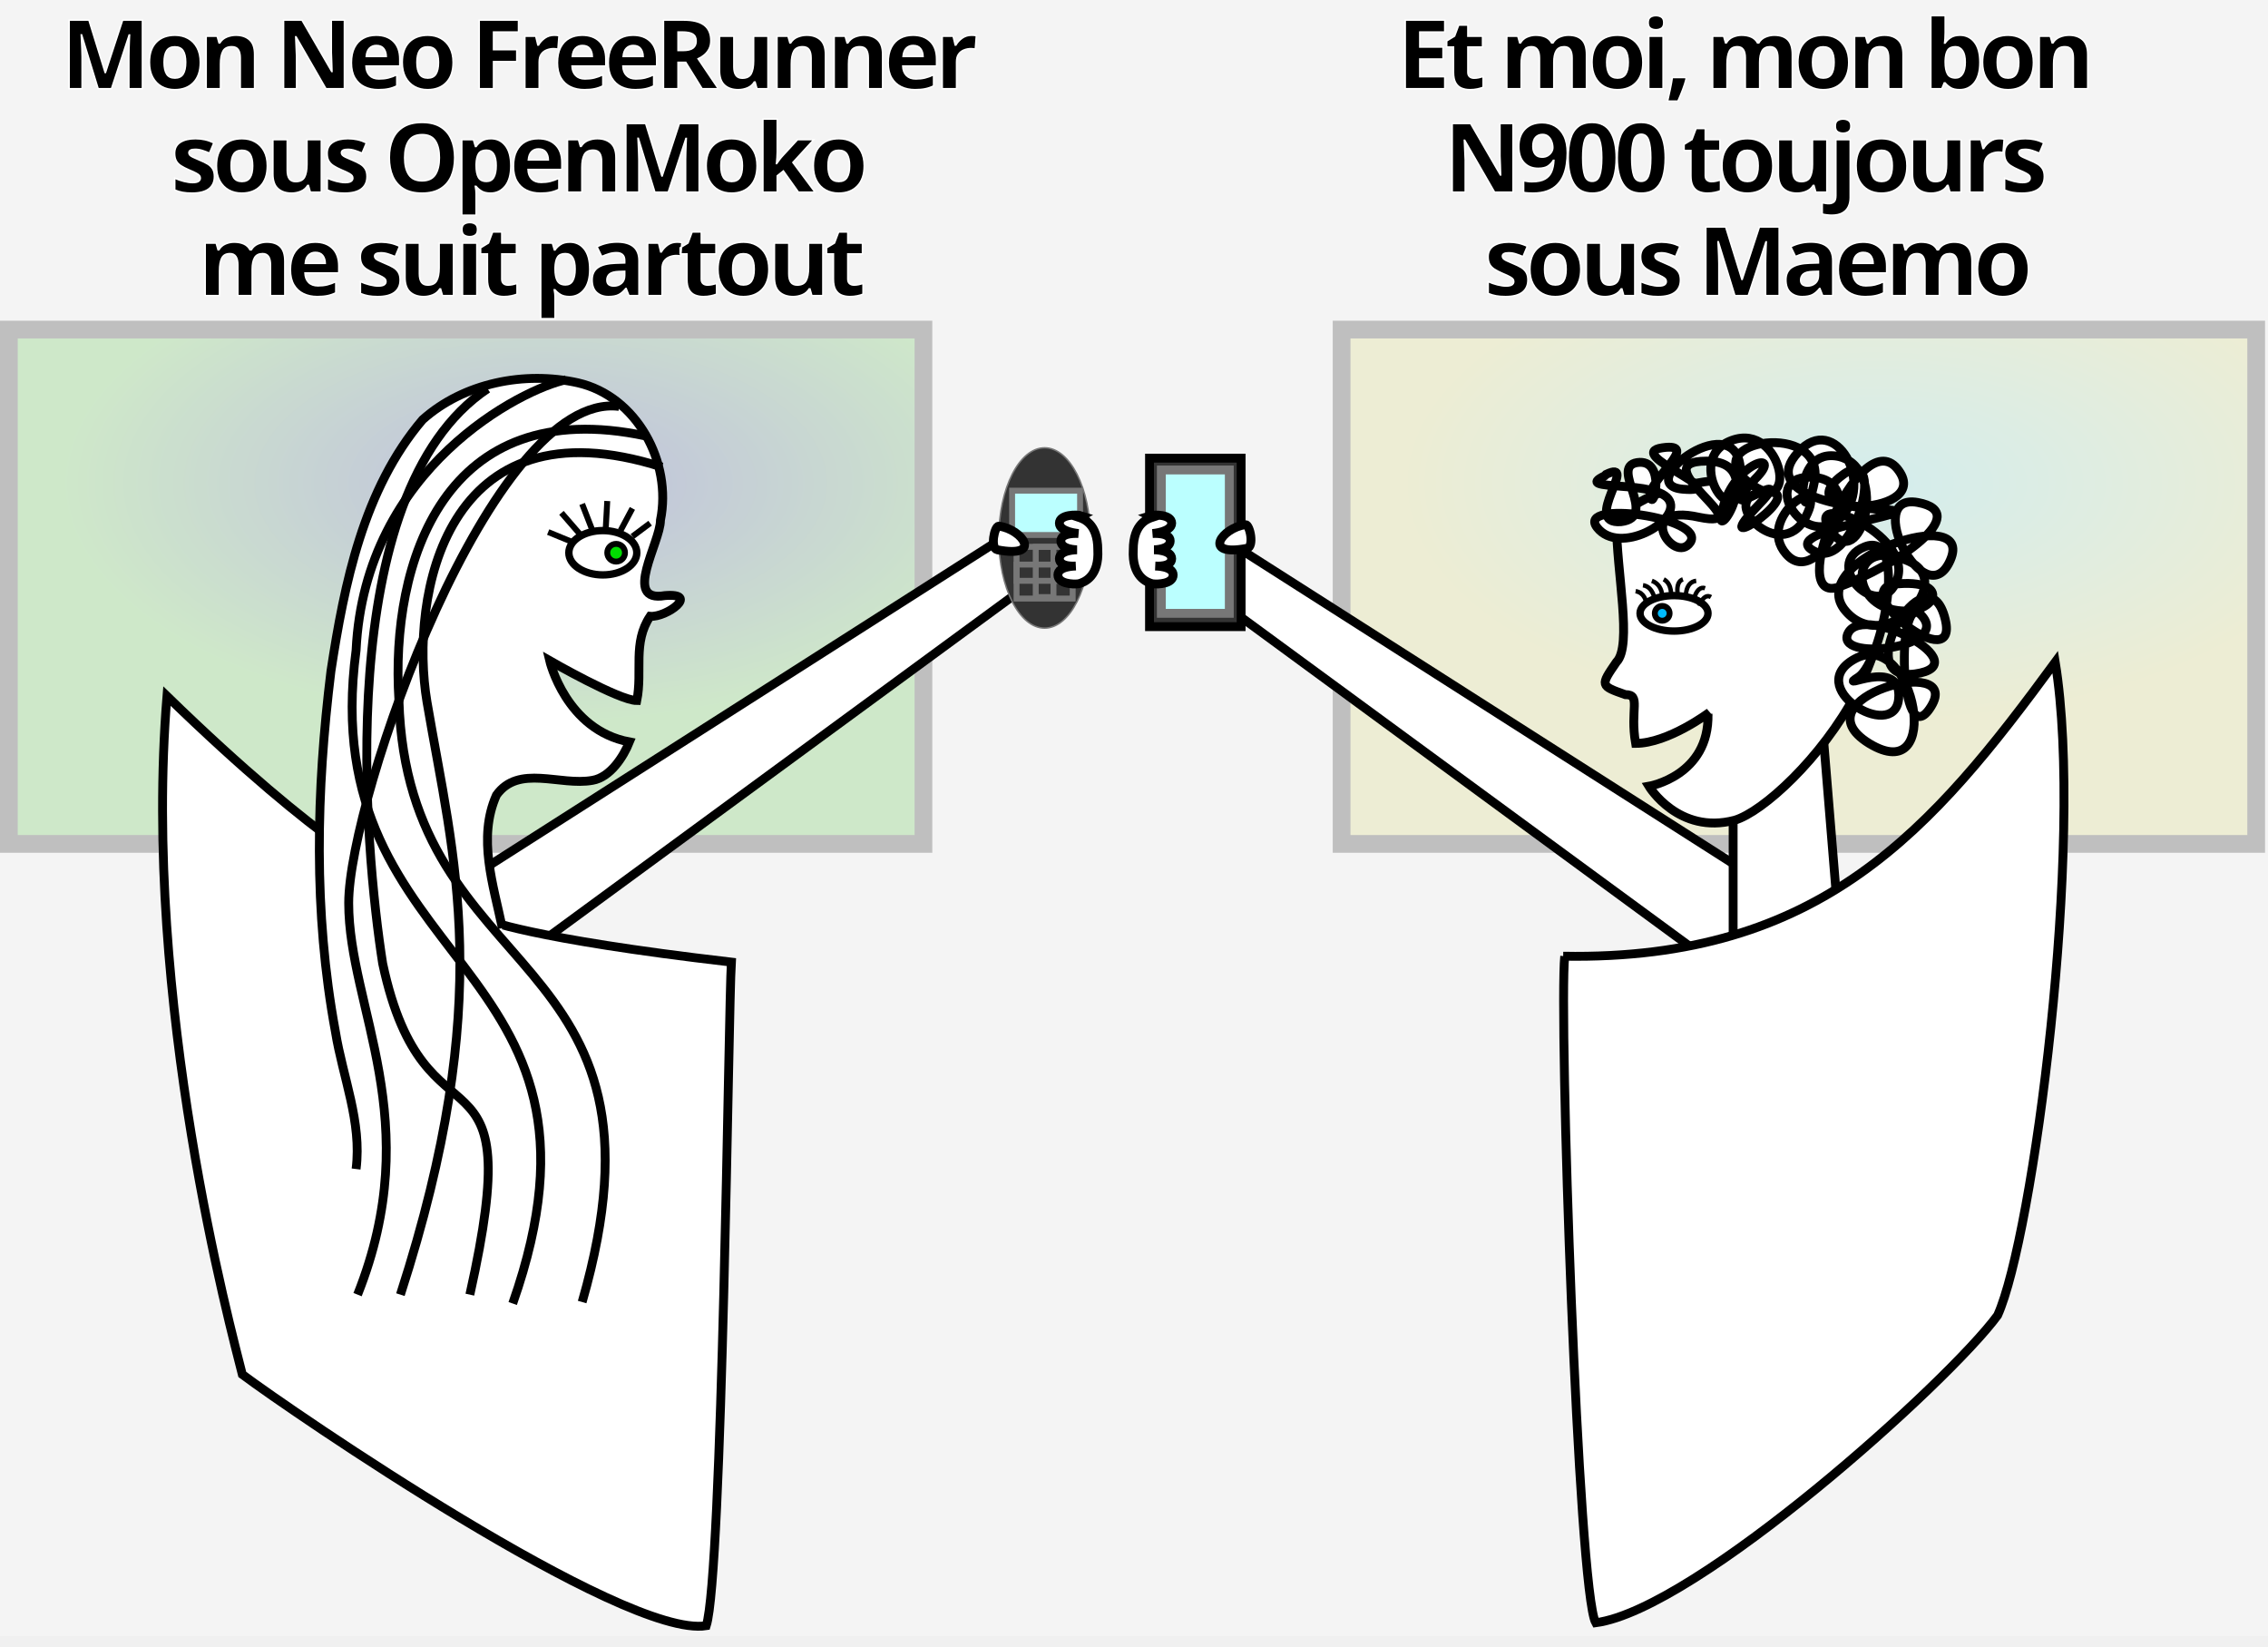
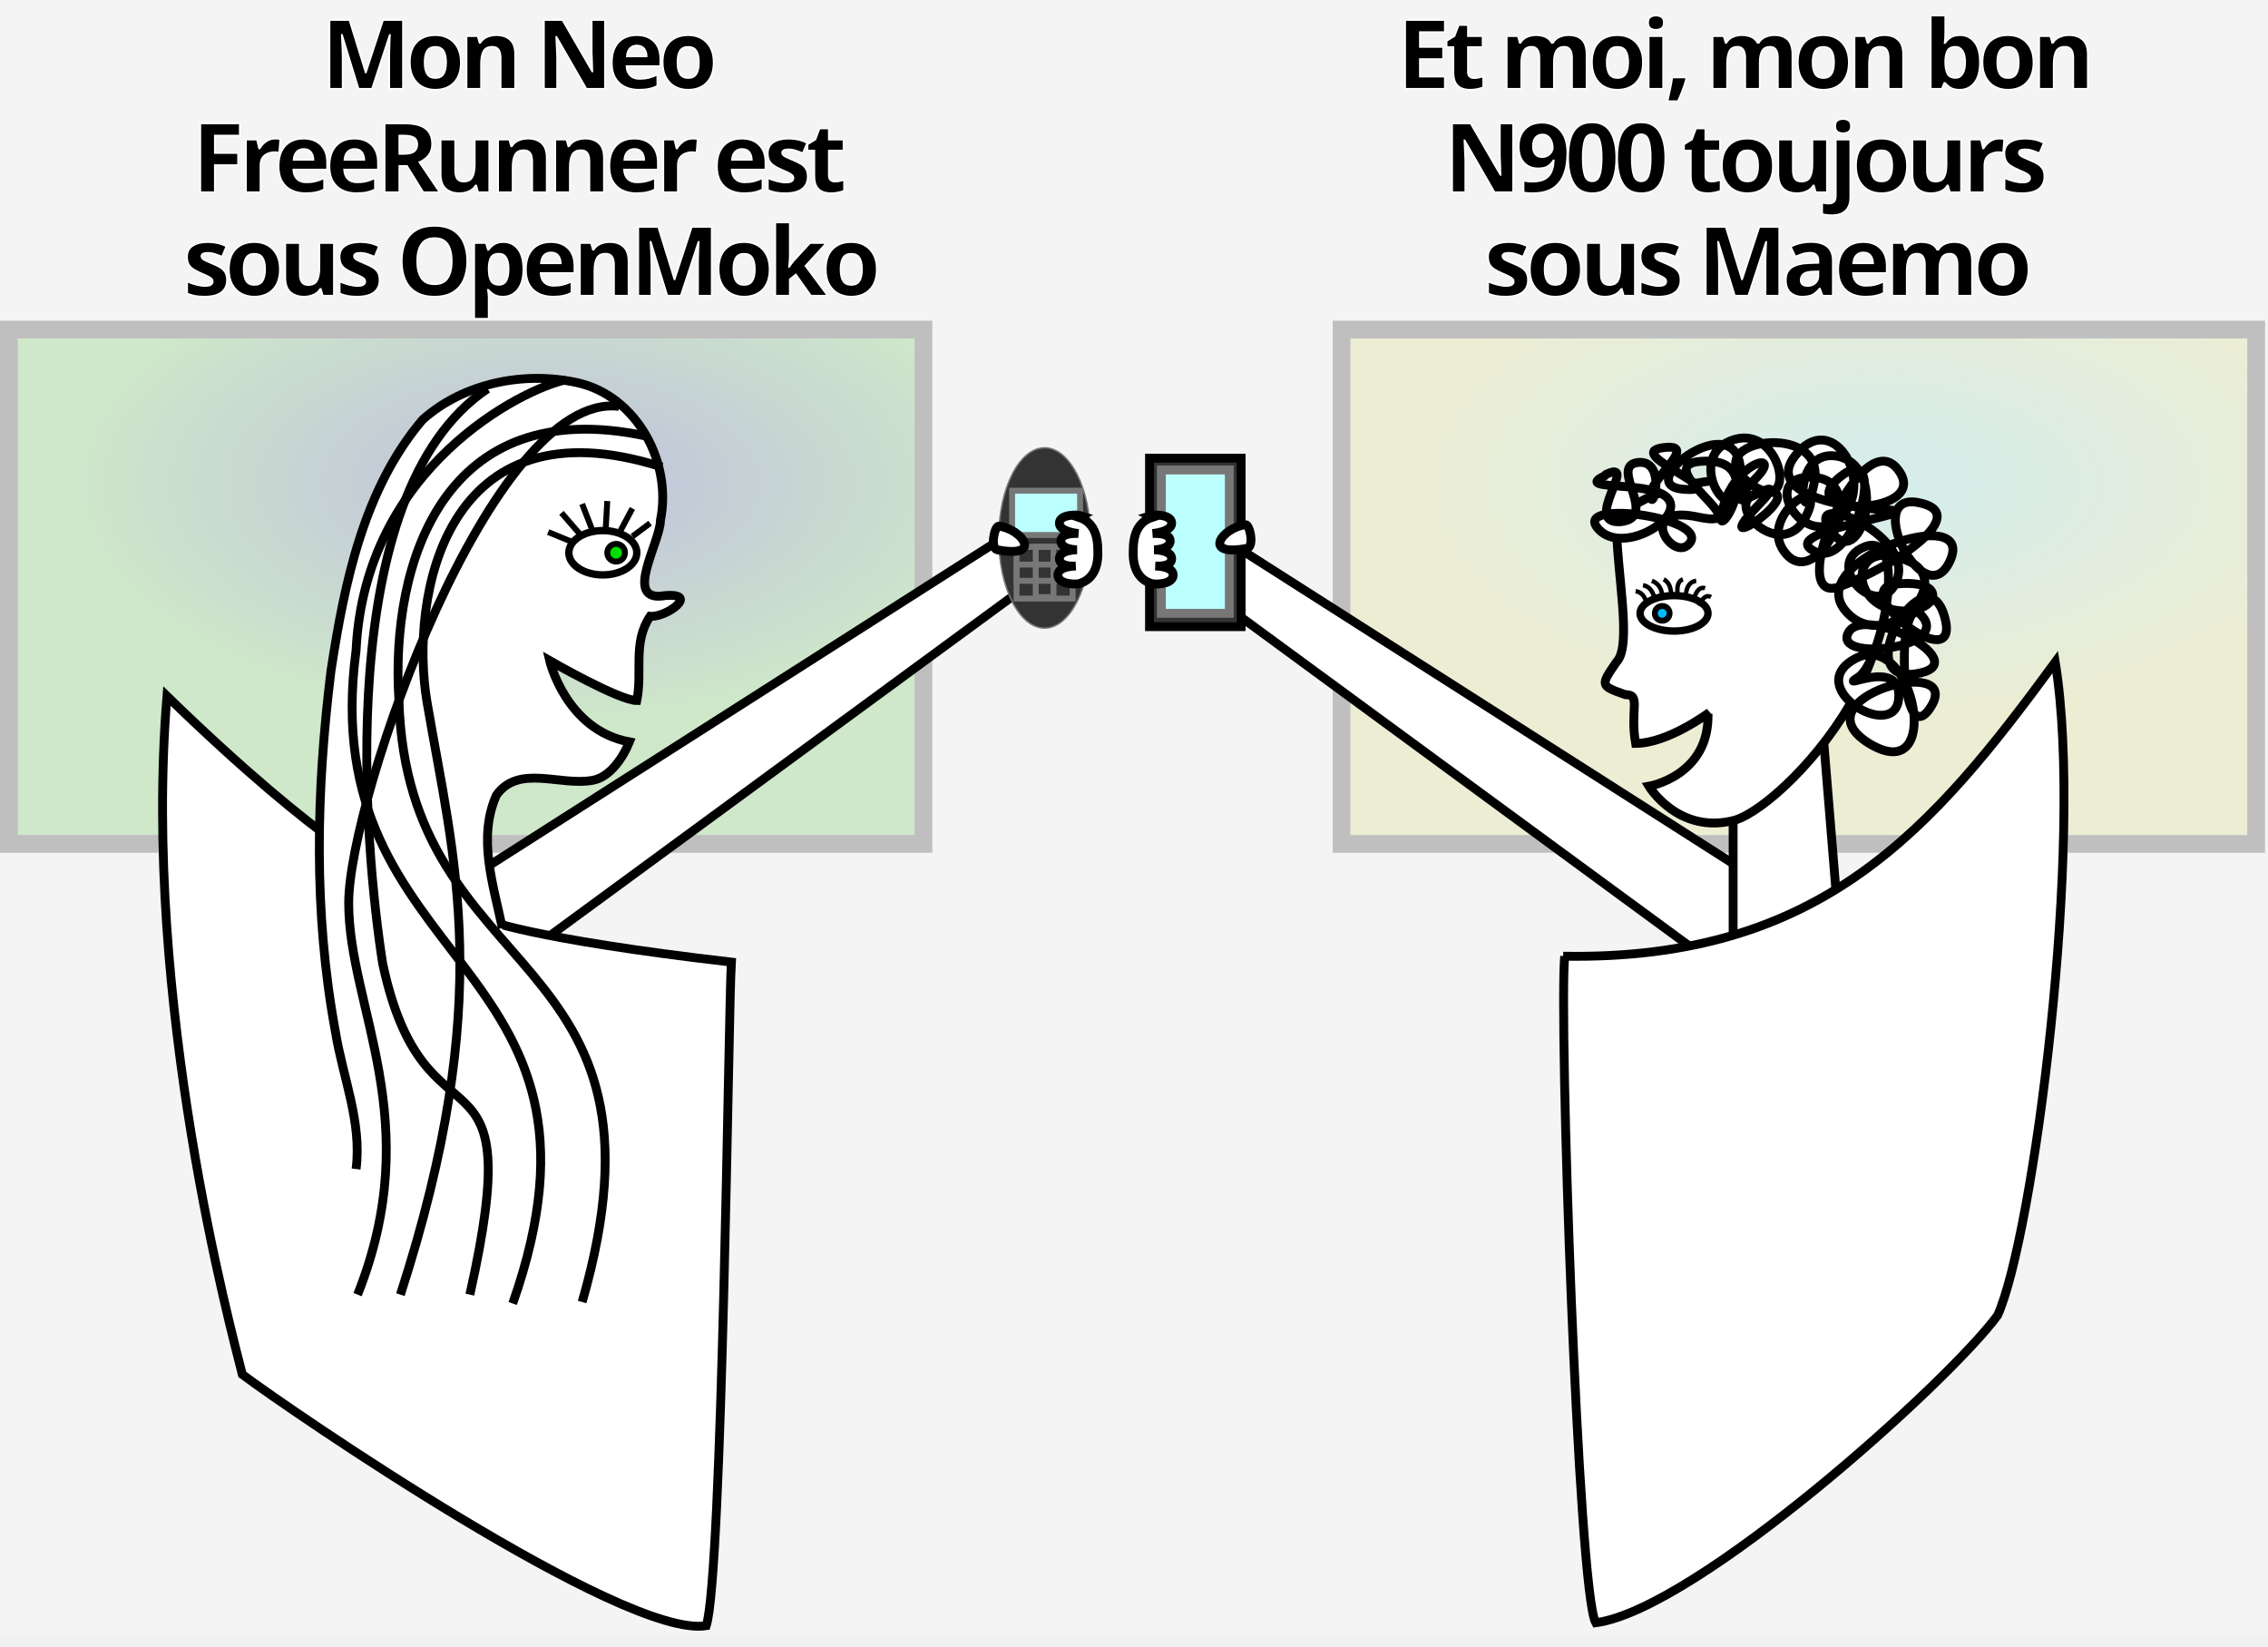
<svg xmlns="http://www.w3.org/2000/svg" xmlns:xlink="http://www.w3.org/1999/xlink" version="1.1" width="30em" viewBox="0 10 1535 1114" fill="#fff" stroke="#000" stroke-width="6">
  <rect id="fond_blanc_semi-transparent" x="0" y="0" width="3679" height="1114" stroke="#fff" opacity=".3" />
  <defs>
    <radialGradient id="a" cx="516" cy="185" r="54" gradientTransform="matrix(6 0 0 3 -2730 -218)" gradientUnits="userSpaceOnUse">
      <stop stop-color="#44a" offset="0" />
      <stop stop-color="#7c6" offset="1" />
    </radialGradient>
    <radialGradient id="b" cx="516" cy="185" r="54" gradientTransform="matrix(6 0 0 3 -1825 -218)" gradientUnits="userSpaceOnUse">
      <stop stop-color="#8dd" offset="0" />
      <stop stop-color="#dd8" offset="1" />
    </radialGradient>
  </defs>
  <g fill="#000" stroke="#fff" stroke-width="1" font-family="Purisa" font-weight="bolder" font-size="65" letter-spacing="-4" word-spacing="-4" text-anchor="middle">
    <text>
-       <tspan x="360" y="70">Mon Neo FreeRunner</tspan>
-       <tspan x="360" y="140">sous OpenMoko</tspan>
-       <tspan x="360" y="210">me suit partout</tspan>
+       <tspan x="360" y="70">Mon Neo</tspan>
+       <tspan x="360" y="140">FreeRunner est</tspan>
+       <tspan x="360" y="210">sous OpenMoko</tspan>
    </text>
    <text>
      <tspan x="1190" y="70">Et moi, mon bon</tspan>
      <tspan x="1190" y="140">N900 toujours</tspan>
      <tspan x="1190" y="210">sous Maemo</tspan>
    </text>
  </g>
  <g id="2ecrans" opacity=".3" stroke="#444" stroke-width="12">
    <rect x="6" y="233" width="619" height="348" fill="url(#a)" />
    <rect x="908" y="233" width="619" height="348" fill="url(#b)" />
  </g>
  <path id="e" d="m285 625 392-250 39 16-390 286" />
  <use id="bras_court" transform="matrix(-1 0 0 1 1506 0)" xlink:href="#e" />
  <g id="NeoFreeRunner" fill="none" stroke="#777" stroke-width="4">
    <ellipse cx="707" cy="374" rx="31" ry="61" fill="#333" stroke-width="1" />
    <rect x="685" y="342" width="46" height="30" fill="#bff" />
    <rect x="688" y="380" width="38" height="35" />
    <rect x="688" y="392" width="38" height="11" />
    <rect x="701" y="380" width="12" height="34" />
  </g>
  <rect x="778" fill="#333" stroke="#000" stroke-width="6" y="320" width="62" height="114" />
  <rect x="786" fill="#bff" stroke="#777" stroke-width="6" y="328" width="46" height="97" />
  <path id="h" d="m732 359c-3-1-15-1-15 5s13 7 13 7-12-1-12 5 11 6 11 6-12 0-12 6 11 5 11 5-12 0-12 6 10 6.5 14 6c4-1 14-5 13-23 0-18-10-21-13-22z" />
  <path id="g" d="m676 366c16 2 30 22-1 16-5-1-2-16 1-16z" />
  <use transform="matrix(-1 0 0 1 1510  0)" xlink:href="#h" />
  <use transform="matrix(-1 0 0 1 1519 -1)" xlink:href="#g" />
  <g id="long">
    <path d="m328 632s29 13 167 29c-2 31-6 415-17 449-56 9-282-146-314-170-7-28-68-252-51-459 106 103 154 125 153 122" />
    <path d="m340 638c-6-29-17-61-4-90 15-21 43-6 65-10 12-2 21-16 25-26-43-8-54-55-54-55s47 27 59 27c4-20-3-39 9-57 11 1 34-16 10-14-29 5-3-36-3-51 8-39-16-84-56-93-36-8-77 0-105 25-40 47-53 111-62 170-10 81-12 163 3 244 5 31 18 61 14 93" />
    <g fill="none">
      <path d="m383 267c-29 6-136 59-142 183-29 218 189 206 106 442" />
      <path d="m448 326c-147-47-171 88-159 159 18 106 47 200-18 401" />
      <path d="m330 273c-106 71-83 313-71 389 29 136 100 41 59 224" />
      <path d="m419 285c-86-11-183 265-183 336s53 147 6 265" />
      <path d="m437 305c-136-29-173 85-167 179 6 195 194 164 124 407" />
    </g>
    <ellipse cx="408" cy="384" rx="23" ry="15" stroke-width="5" />
    <g stroke-width="4">
      <path d="m428 354-8 15" />
      <path d="m411 349-1 18" />
      <path d="m440 364-12 9" />
      <path d="m394 351 7 18" />
      <path d="m380 357 13 15" />
      <path d="m371 370 17 7" />
      <circle cx="417" cy="384" r="6" fill="#0d0" />
    </g>
  </g>
  <path id="cou_court" d="m1245 642-11-134-61 55v94" />
  <path id="visage_court" d="m1157 492s-28 21-50 21c-4-23 4-33-7-33-17-6-17-6-6-22 11-11 0-61 0-95v6c0-28 95-50 145-22 95 72-27 207-65 218-38 10-58-23-58-23s41-7 40-49z" />
  <path id="cheuveux_courts" d="m1087 331c23-11-17 34 10 32 26-3-8-37 11-40 20-3 11 34 9 23s35-37 8-33 50 31 14 28 39-59 39-11-41-9-6-22 46.5 56 11 28c-35-28 53-42 45 0s-18-25 17-17c34 9 14 80-6 50-20-29 56 2 45 33s-52-10-22-22 12 77-4 88c-17 11 30-15 27 15s-67-9-28-28c39-18 59 89 8 58-50-31 64-61 42-25s-24-83-6-61c19 22-61 31-50 11s89 22 45 28c-45 6 7-84 20-39s-70-20-31-22c39-3 23 25-6 17-28-8-25-48 11-33 37 14-16 67-42 33-25-34 89-72 72-33s-60-46-22-39-15 43-53 57 13-111 39-80c26 32-73 34-39 6s11 64-17 50 80-26 50-28c-30-1-87-11-61-39 25-28 53 22 28 45-25 22-56-31-17-28s3 77-19 52 30-58 13-25-62-14-28-17-40 47-6 11c35-36-35 18 0-20 20-20-14-12-22 20-9 31 33-32-11-32-45 0 39 47-5 38-45-10-17 33-6 17 11-17-78-29-63-10s56-4 49-18c-7-15-67-6-44-17z" />
  <path d="m1058 657c175 3 250-86 333-199 20 123-15 389-39 442-33 45-204 199-272 208-12-21-25-410-21-451z" />
  <g id="an" fill="none" stroke-width="3">
    <ellipse cx="1133" cy="425" rx="23" ry="12" fill="#fff" stroke-width="5" />
    <path d="m1131 414s1-9-5-12" />
    <path d="m1150 420s3-9 8-6" />
    <path d="m1114 417s-1-6-7-7" />
    <path d="m1125 415s1-9-7-12" />
    <path d="m1120 416s-1-9-8-10" />
    <path d="m1136 415s-3-11 3-13" />
    <path d="m1141 415s-1-11 7-12" />
    <path d="m1146 417s2-11 8-9" />
  </g>
  <circle id="ap" cx="1125" cy="425" r="5" fill="#0bf" stroke-width="4" />
</svg>
